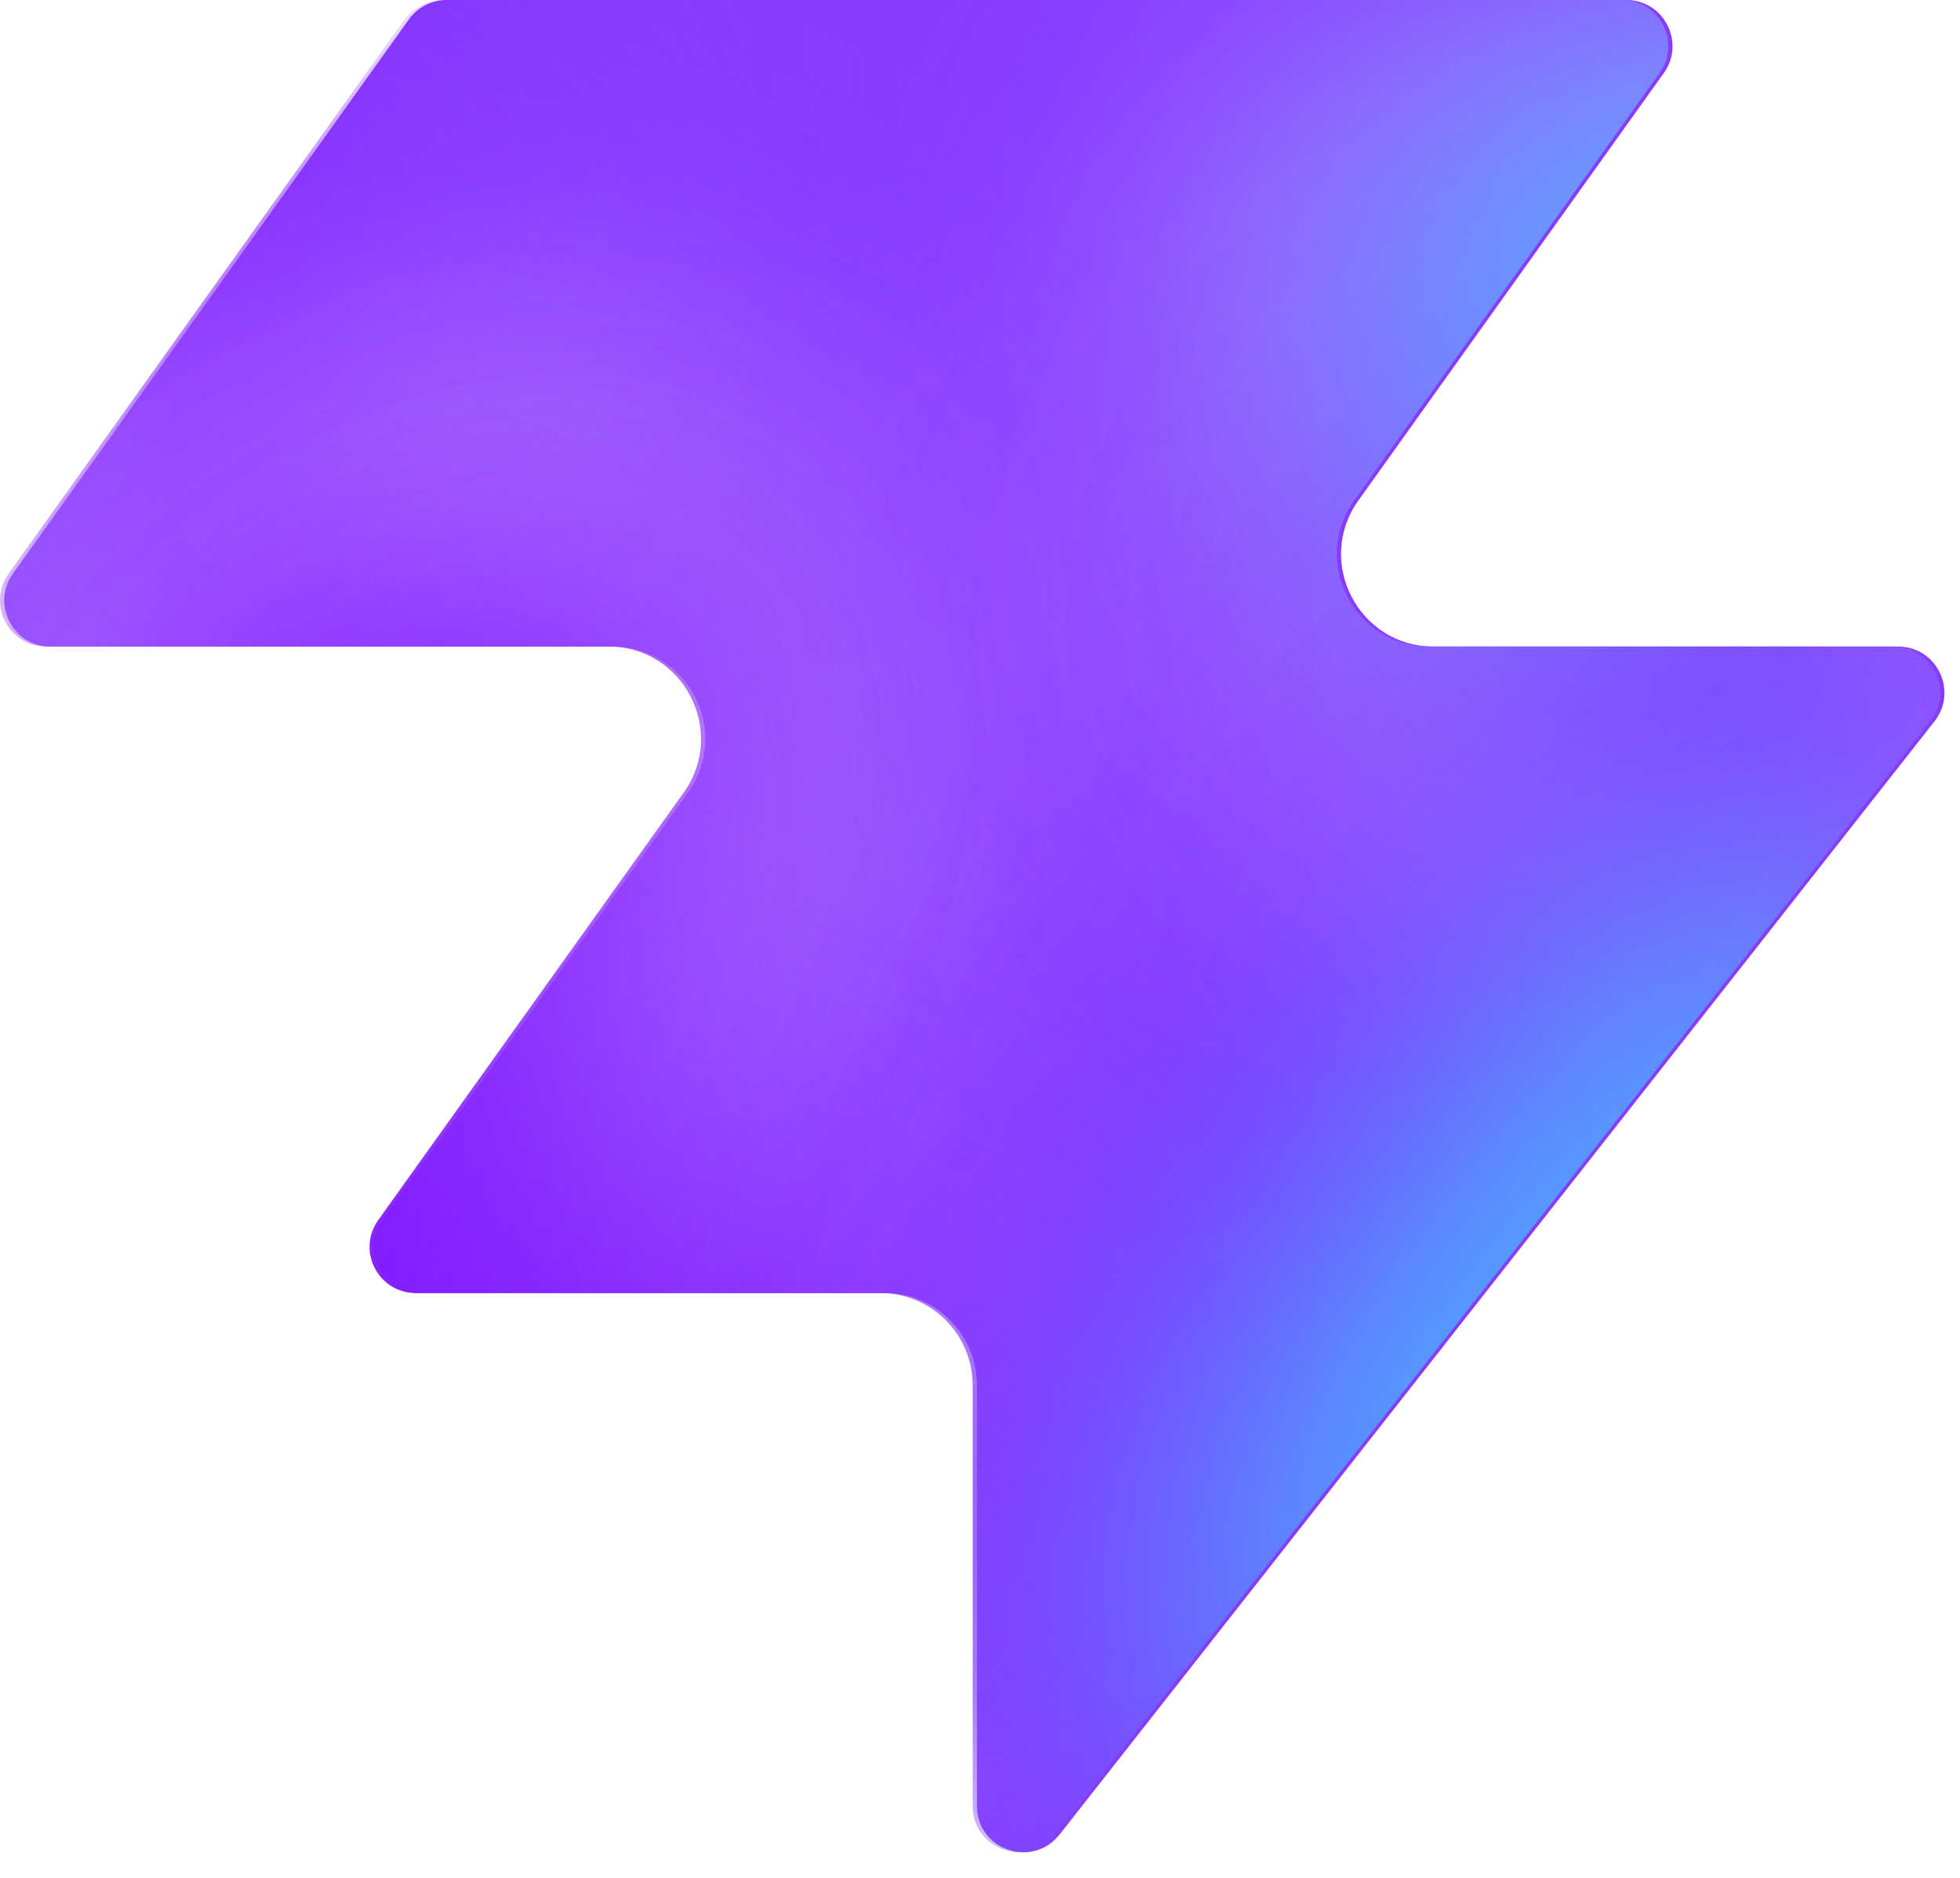
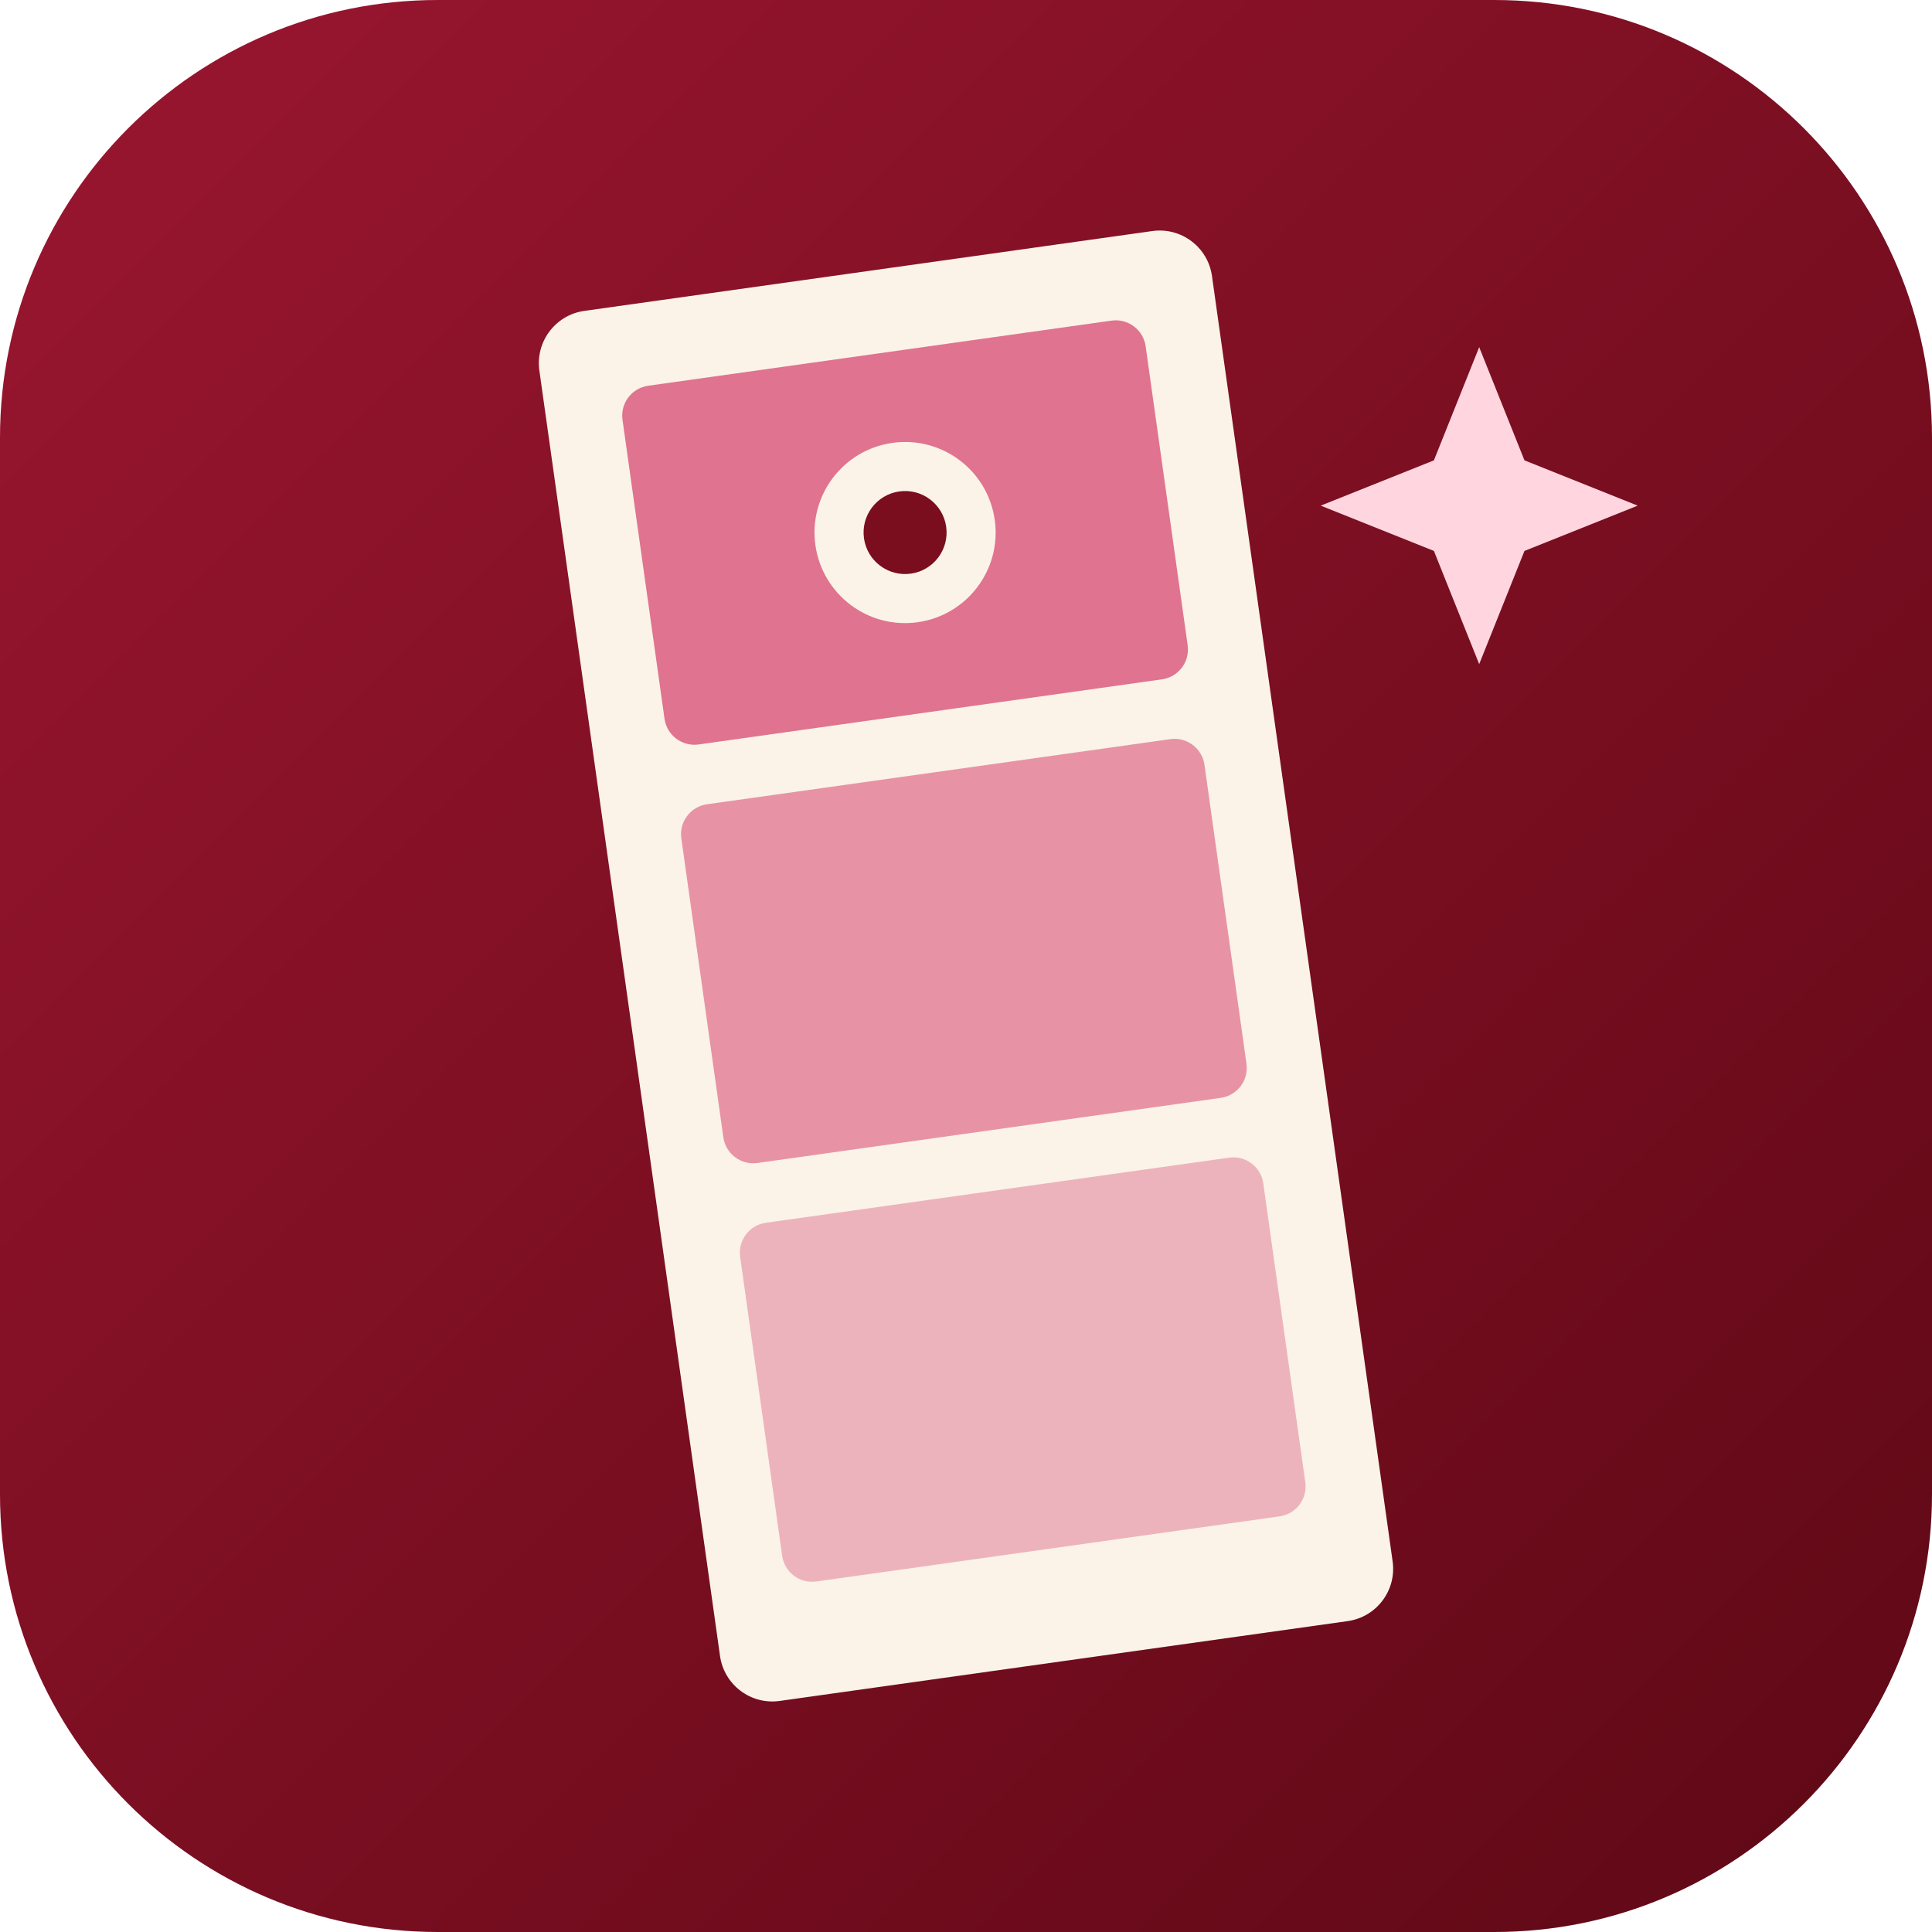
- <svg xmlns="http://www.w3.org/2000/svg" width="48" height="46" fill="none" viewBox="0 0 48 46">
-   <path fill="#863bff" d="M25.946 44.938c-.664.845-2.021.375-2.021-.698V33.937a2.26 2.26 0 0 0-2.262-2.262H10.287c-.92 0-1.456-1.04-.92-1.788l7.48-10.471c1.07-1.497 0-3.578-1.842-3.578H1.237c-.92 0-1.456-1.04-.92-1.788L10.013.474c.214-.297.556-.474.92-.474h28.894c.92 0 1.456 1.04.92 1.788l-7.48 10.471c-1.07 1.498 0 3.579 1.842 3.579h11.377c.943 0 1.473 1.088.89 1.83L25.947 44.94z" style="fill:#863bff;fill:color(display-p3 .525 .23 1);fill-opacity:1" />
-   <mask id="a" width="48" height="46" x="0" y="0" maskUnits="userSpaceOnUse" style="mask-type:alpha">
-     <path fill="#000" d="M25.842 44.938c-.664.844-2.021.375-2.021-.698V33.937a2.26 2.26 0 0 0-2.262-2.262H10.183c-.92 0-1.456-1.04-.92-1.788l7.48-10.471c1.07-1.498 0-3.579-1.842-3.579H1.133c-.92 0-1.456-1.04-.92-1.787L9.91.473c.214-.297.556-.474.92-.474h28.894c.92 0 1.456 1.04.92 1.788l-7.48 10.471c-1.07 1.498 0 3.578 1.842 3.578h11.377c.943 0 1.473 1.088.89 1.832L25.843 44.94z" style="fill:#000;fill-opacity:1" />
-   </mask>
-   <g mask="url(#a)">
-     <g filter="url(#b)">
-       <ellipse cx="5.508" cy="14.704" fill="#ede6ff" rx="5.508" ry="14.704" style="fill:#ede6ff;fill:color(display-p3 .927 .903 1);fill-opacity:1" transform="matrix(.00324 1 1 -.00324 -4.47 31.516)" />
-     </g>
-     <g filter="url(#c)">
-       <ellipse cx="10.399" cy="29.851" fill="#ede6ff" rx="10.399" ry="29.851" style="fill:#ede6ff;fill:color(display-p3 .927 .903 1);fill-opacity:1" transform="matrix(.00324 1 1 -.00324 -39.328 7.883)" />
-     </g>
-     <g filter="url(#d)">
-       <ellipse cx="5.508" cy="30.487" fill="#7e14ff" rx="5.508" ry="30.487" style="fill:#7e14ff;fill:color(display-p3 .492 .077 1);fill-opacity:1" transform="rotate(89.814 -25.913 -14.639)scale(1 -1)" />
-     </g>
-     <g filter="url(#e)">
-       <ellipse cx="5.508" cy="30.599" fill="#7e14ff" rx="5.508" ry="30.599" style="fill:#7e14ff;fill:color(display-p3 .492 .077 1);fill-opacity:1" transform="rotate(89.814 -32.644 -3.334)scale(1 -1)" />
-     </g>
-     <g filter="url(#f)">
-       <ellipse cx="5.508" cy="30.599" fill="#7e14ff" rx="5.508" ry="30.599" style="fill:#7e14ff;fill:color(display-p3 .492 .077 1);fill-opacity:1" transform="matrix(.00324 1 1 -.00324 -34.34 30.47)" />
-     </g>
-     <g filter="url(#g)">
-       <ellipse cx="14.072" cy="22.078" fill="#ede6ff" rx="14.072" ry="22.078" style="fill:#ede6ff;fill:color(display-p3 .927 .903 1);fill-opacity:1" transform="rotate(93.35 24.506 48.493)scale(-1 1)" />
-     </g>
-     <g filter="url(#h)">
-       <ellipse cx="3.47" cy="21.501" fill="#7e14ff" rx="3.47" ry="21.501" style="fill:#7e14ff;fill:color(display-p3 .492 .077 1);fill-opacity:1" transform="rotate(89.009 28.708 47.59)scale(-1 1)" />
-     </g>
-     <g filter="url(#i)">
-       <ellipse cx="3.47" cy="21.501" fill="#7e14ff" rx="3.47" ry="21.501" style="fill:#7e14ff;fill:color(display-p3 .492 .077 1);fill-opacity:1" transform="rotate(89.009 28.708 47.59)scale(-1 1)" />
-     </g>
-     <g filter="url(#j)">
-       <ellipse cx=".387" cy="8.972" fill="#7e14ff" rx="4.407" ry="29.108" style="fill:#7e14ff;fill:color(display-p3 .492 .077 1);fill-opacity:1" transform="rotate(39.51 .387 8.972)" />
-     </g>
-     <g filter="url(#k)">
-       <ellipse cx="47.523" cy="-6.092" fill="#7e14ff" rx="4.407" ry="29.108" style="fill:#7e14ff;fill:color(display-p3 .492 .077 1);fill-opacity:1" transform="rotate(37.892 47.523 -6.092)" />
-     </g>
-     <g filter="url(#l)">
-       <ellipse cx="41.412" cy="6.333" fill="#47bfff" rx="5.971" ry="9.665" style="fill:#47bfff;fill:color(display-p3 .28 .748 1);fill-opacity:1" transform="rotate(37.892 41.412 6.333)" />
-     </g>
-     <g filter="url(#m)">
-       <ellipse cx="-1.879" cy="38.332" fill="#7e14ff" rx="4.407" ry="29.108" style="fill:#7e14ff;fill:color(display-p3 .492 .077 1);fill-opacity:1" transform="rotate(37.892 -1.88 38.332)" />
-     </g>
-     <g filter="url(#n)">
-       <ellipse cx="-1.879" cy="38.332" fill="#7e14ff" rx="4.407" ry="29.108" style="fill:#7e14ff;fill:color(display-p3 .492 .077 1);fill-opacity:1" transform="rotate(37.892 -1.88 38.332)" />
-     </g>
-     <g filter="url(#o)">
-       <ellipse cx="35.651" cy="29.907" fill="#7e14ff" rx="4.407" ry="29.108" style="fill:#7e14ff;fill:color(display-p3 .492 .077 1);fill-opacity:1" transform="rotate(37.892 35.651 29.907)" />
-     </g>
-     <g filter="url(#p)">
-       <ellipse cx="38.418" cy="32.4" fill="#47bfff" rx="5.971" ry="15.297" style="fill:#47bfff;fill:color(display-p3 .28 .748 1);fill-opacity:1" transform="rotate(37.892 38.418 32.4)" />
-     </g>
+ <svg xmlns="http://www.w3.org/2000/svg" viewBox="0 0 512 512">
+   <defs>
+     <linearGradient id="bg" x1="0" y1="0" x2="1" y2="1">
+       <stop offset="0" stop-color="#9a1630" />
+       <stop offset="1" stop-color="#5e0815" />
+     </linearGradient>
+   </defs>
+   <rect width="512" height="512" rx="116" fill="url(#bg)" />
+   <g transform="rotate(-8 256 256)">
+     <rect x="166" y="70" width="180" height="372" rx="14" fill="#fbf3e8" />
+     <rect x="186" y="92" width="140" height="96" rx="8" fill="#e0738f" />
+     <rect x="186" y="204" width="140" height="96" rx="8" fill="#e0738f" opacity=".75" />
+     <rect x="186" y="316" width="140" height="96" rx="8" fill="#e0738f" opacity=".5" />
+     <circle cx="256" cy="140" r="24" fill="#fbf3e8" />
+     <circle cx="256" cy="140" r="11" fill="#7a0d1e" />
  </g>
-   <defs>
-     <filter id="b" width="60.045" height="41.654" x="-19.77" y="16.149" color-interpolation-filters="sRGB" filterUnits="userSpaceOnUse">
-       <feFlood flood-opacity="0" result="BackgroundImageFix" />
-       <feBlend in="SourceGraphic" in2="BackgroundImageFix" result="shape" />
-       <feGaussianBlur result="effect1_foregroundBlur_2002_17158" stdDeviation="7.659" />
-     </filter>
-     <filter id="c" width="90.34" height="51.437" x="-54.613" y="-7.533" color-interpolation-filters="sRGB" filterUnits="userSpaceOnUse">
-       <feFlood flood-opacity="0" result="BackgroundImageFix" />
-       <feBlend in="SourceGraphic" in2="BackgroundImageFix" result="shape" />
-       <feGaussianBlur result="effect1_foregroundBlur_2002_17158" stdDeviation="7.659" />
-     </filter>
-     <filter id="d" width="79.355" height="29.4" x="-49.64" y="2.03" color-interpolation-filters="sRGB" filterUnits="userSpaceOnUse">
-       <feFlood flood-opacity="0" result="BackgroundImageFix" />
-       <feBlend in="SourceGraphic" in2="BackgroundImageFix" result="shape" />
-       <feGaussianBlur result="effect1_foregroundBlur_2002_17158" stdDeviation="4.596" />
-     </filter>
-     <filter id="e" width="79.579" height="29.4" x="-45.045" y="20.029" color-interpolation-filters="sRGB" filterUnits="userSpaceOnUse">
-       <feFlood flood-opacity="0" result="BackgroundImageFix" />
-       <feBlend in="SourceGraphic" in2="BackgroundImageFix" result="shape" />
-       <feGaussianBlur result="effect1_foregroundBlur_2002_17158" stdDeviation="4.596" />
-     </filter>
-     <filter id="f" width="79.579" height="29.4" x="-43.513" y="21.178" color-interpolation-filters="sRGB" filterUnits="userSpaceOnUse">
-       <feFlood flood-opacity="0" result="BackgroundImageFix" />
-       <feBlend in="SourceGraphic" in2="BackgroundImageFix" result="shape" />
-       <feGaussianBlur result="effect1_foregroundBlur_2002_17158" stdDeviation="4.596" />
-     </filter>
-     <filter id="g" width="74.749" height="58.852" x="15.756" y="-17.901" color-interpolation-filters="sRGB" filterUnits="userSpaceOnUse">
-       <feFlood flood-opacity="0" result="BackgroundImageFix" />
-       <feBlend in="SourceGraphic" in2="BackgroundImageFix" result="shape" />
-       <feGaussianBlur result="effect1_foregroundBlur_2002_17158" stdDeviation="7.659" />
-     </filter>
-     <filter id="h" width="61.377" height="25.362" x="23.548" y="2.284" color-interpolation-filters="sRGB" filterUnits="userSpaceOnUse">
-       <feFlood flood-opacity="0" result="BackgroundImageFix" />
-       <feBlend in="SourceGraphic" in2="BackgroundImageFix" result="shape" />
-       <feGaussianBlur result="effect1_foregroundBlur_2002_17158" stdDeviation="4.596" />
-     </filter>
-     <filter id="i" width="61.377" height="25.362" x="23.548" y="2.284" color-interpolation-filters="sRGB" filterUnits="userSpaceOnUse">
-       <feFlood flood-opacity="0" result="BackgroundImageFix" />
-       <feBlend in="SourceGraphic" in2="BackgroundImageFix" result="shape" />
-       <feGaussianBlur result="effect1_foregroundBlur_2002_17158" stdDeviation="4.596" />
-     </filter>
-     <filter id="j" width="56.045" height="63.649" x="-27.636" y="-22.853" color-interpolation-filters="sRGB" filterUnits="userSpaceOnUse">
-       <feFlood flood-opacity="0" result="BackgroundImageFix" />
-       <feBlend in="SourceGraphic" in2="BackgroundImageFix" result="shape" />
-       <feGaussianBlur result="effect1_foregroundBlur_2002_17158" stdDeviation="4.596" />
-     </filter>
-     <filter id="k" width="54.814" height="64.646" x="20.116" y="-38.415" color-interpolation-filters="sRGB" filterUnits="userSpaceOnUse">
-       <feFlood flood-opacity="0" result="BackgroundImageFix" />
-       <feBlend in="SourceGraphic" in2="BackgroundImageFix" result="shape" />
-       <feGaussianBlur result="effect1_foregroundBlur_2002_17158" stdDeviation="4.596" />
-     </filter>
-     <filter id="l" width="33.541" height="35.313" x="24.641" y="-11.323" color-interpolation-filters="sRGB" filterUnits="userSpaceOnUse">
-       <feFlood flood-opacity="0" result="BackgroundImageFix" />
-       <feBlend in="SourceGraphic" in2="BackgroundImageFix" result="shape" />
-       <feGaussianBlur result="effect1_foregroundBlur_2002_17158" stdDeviation="4.596" />
-     </filter>
-     <filter id="m" width="54.814" height="64.646" x="-29.286" y="6.009" color-interpolation-filters="sRGB" filterUnits="userSpaceOnUse">
-       <feFlood flood-opacity="0" result="BackgroundImageFix" />
-       <feBlend in="SourceGraphic" in2="BackgroundImageFix" result="shape" />
-       <feGaussianBlur result="effect1_foregroundBlur_2002_17158" stdDeviation="4.596" />
-     </filter>
-     <filter id="n" width="54.814" height="64.646" x="-29.286" y="6.009" color-interpolation-filters="sRGB" filterUnits="userSpaceOnUse">
-       <feFlood flood-opacity="0" result="BackgroundImageFix" />
-       <feBlend in="SourceGraphic" in2="BackgroundImageFix" result="shape" />
-       <feGaussianBlur result="effect1_foregroundBlur_2002_17158" stdDeviation="4.596" />
-     </filter>
-     <filter id="o" width="54.814" height="64.646" x="8.244" y="-2.416" color-interpolation-filters="sRGB" filterUnits="userSpaceOnUse">
-       <feFlood flood-opacity="0" result="BackgroundImageFix" />
-       <feBlend in="SourceGraphic" in2="BackgroundImageFix" result="shape" />
-       <feGaussianBlur result="effect1_foregroundBlur_2002_17158" stdDeviation="4.596" />
-     </filter>
-     <filter id="p" width="39.409" height="43.623" x="18.713" y="10.588" color-interpolation-filters="sRGB" filterUnits="userSpaceOnUse">
-       <feFlood flood-opacity="0" result="BackgroundImageFix" />
-       <feBlend in="SourceGraphic" in2="BackgroundImageFix" result="shape" />
-       <feGaussianBlur result="effect1_foregroundBlur_2002_17158" stdDeviation="4.596" />
-     </filter>
-   </defs>
+   <path d="M392 92 l12 30 30 12 -30 12 -12 30 -12 -30 -30 -12 30 -12z" fill="#ffd6e0" />
</svg>
